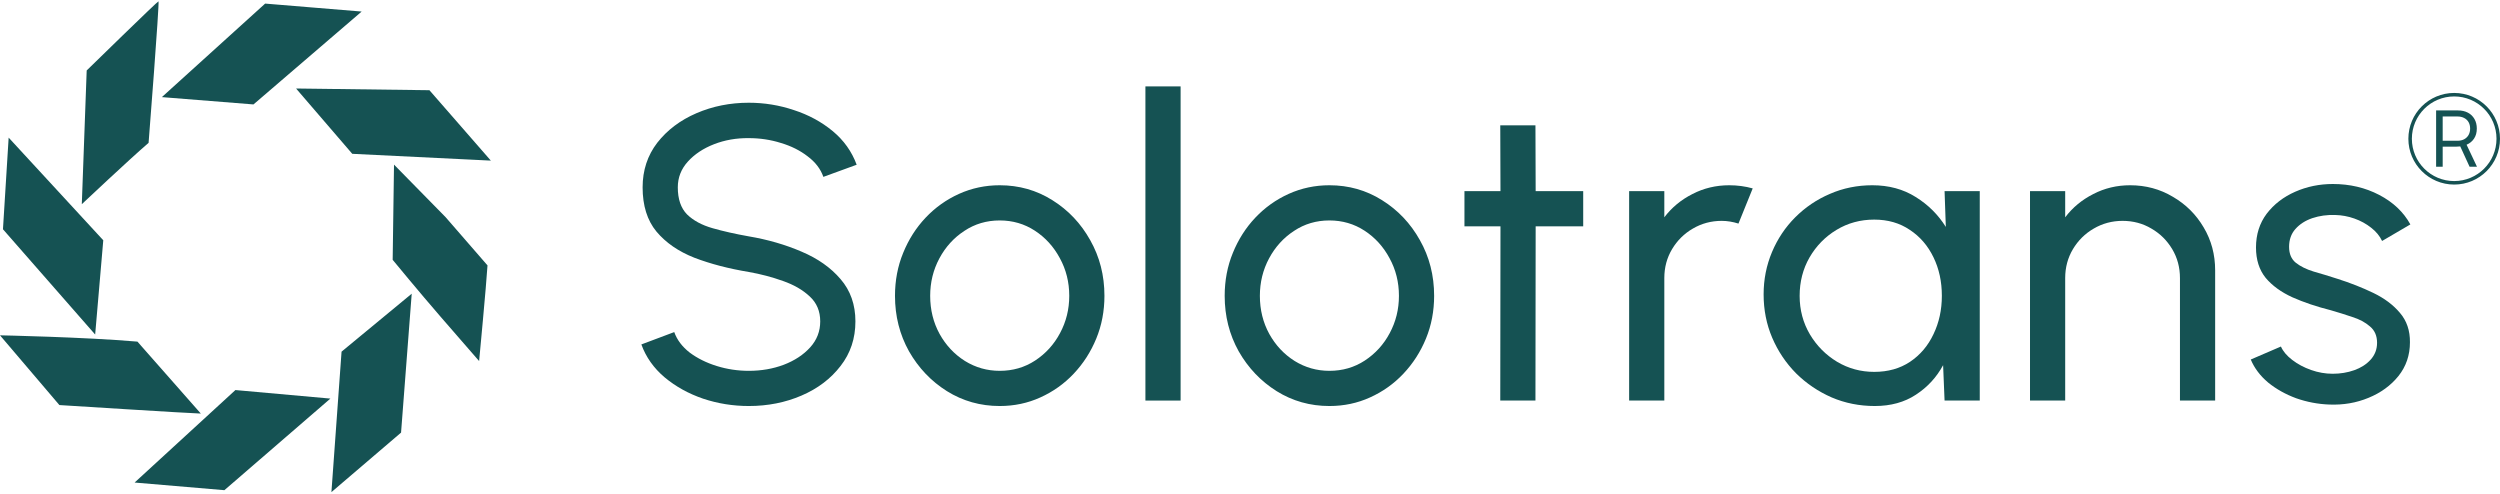
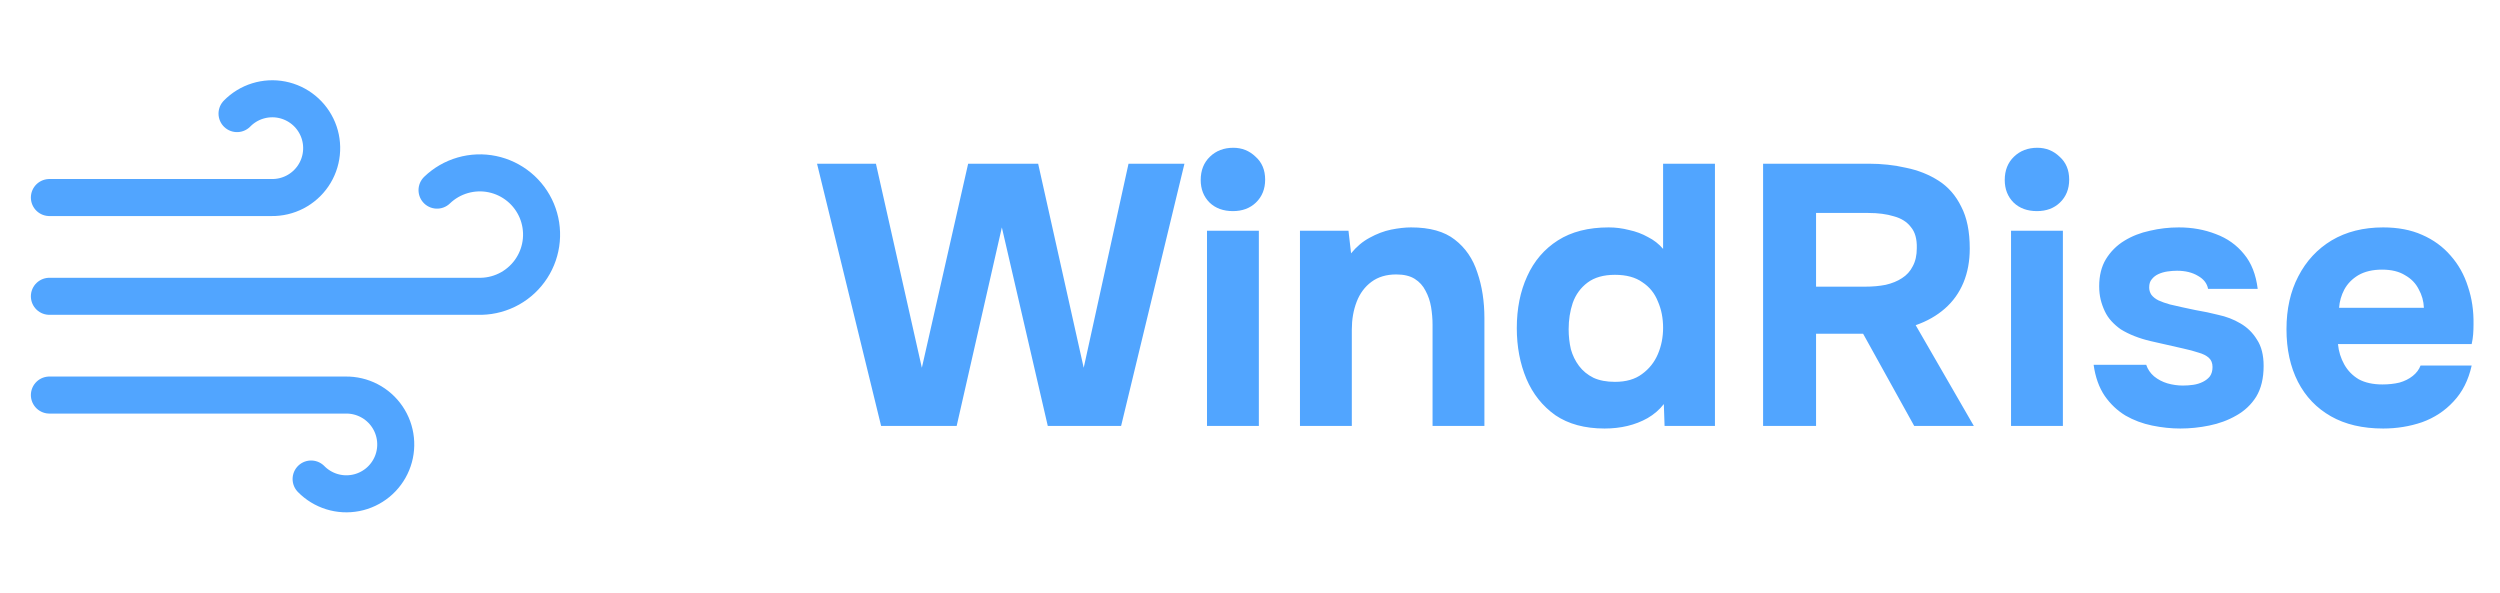
- <svg xmlns="http://www.w3.org/2000/svg" width="1114" height="220" viewBox="0 0 1114 220" fill="none">
-   <path d="M1037.94 180.266C1032.9 180.079 1027.98 179.146 1023.19 177.466C1018.47 175.724 1014.3 173.391 1010.69 170.467C1007.14 167.48 1004.56 164.058 1002.94 160.2L1016.38 154.414C1017.31 156.529 1018.99 158.52 1021.42 160.387C1023.85 162.254 1026.65 163.747 1029.82 164.867C1032.99 165.987 1036.2 166.547 1039.43 166.547C1042.86 166.547 1046.06 166.018 1049.05 164.96C1052.03 163.902 1054.46 162.347 1056.33 160.294C1058.25 158.178 1059.22 155.658 1059.22 152.734C1059.22 149.623 1058.16 147.196 1056.05 145.454C1053.99 143.65 1051.38 142.25 1048.21 141.254C1045.1 140.197 1041.92 139.201 1038.69 138.268C1032.28 136.65 1026.55 134.721 1021.51 132.481C1016.47 130.179 1012.49 127.286 1009.57 123.802C1006.71 120.255 1005.27 115.744 1005.27 110.269C1005.27 104.483 1006.86 99.474 1010.03 95.243C1013.27 91.012 1017.5 87.746 1022.73 85.443C1027.95 83.141 1033.55 81.99 1039.53 81.99C1047.06 81.99 1053.93 83.608 1060.15 86.843C1066.37 90.079 1071.01 94.465 1074.06 100.003L1061.46 107.376C1060.4 105.136 1058.78 103.176 1056.61 101.496C1054.43 99.754 1051.94 98.385 1049.14 97.39C1046.34 96.394 1043.48 95.865 1040.55 95.803C1036.94 95.679 1033.55 96.145 1030.38 97.203C1027.27 98.261 1024.75 99.878 1022.82 102.056C1020.95 104.172 1020.02 106.816 1020.02 109.989C1020.02 113.1 1021.02 115.464 1023.01 117.082C1025.06 118.7 1027.7 120.006 1030.94 121.002C1034.24 121.935 1037.82 123.024 1041.67 124.268C1047.34 126.073 1052.62 128.157 1057.54 130.522C1062.45 132.886 1066.41 135.841 1069.39 139.388C1072.44 142.934 1073.93 147.321 1073.87 152.547C1073.87 158.271 1072.16 163.28 1068.74 167.573C1065.32 171.804 1060.87 175.04 1055.39 177.28C1049.98 179.519 1044.16 180.515 1037.94 180.266Z" fill="#155253" />
-   <path d="M987.07 120.443V178.493H971.39V123.896C971.39 119.167 970.24 114.874 967.94 111.016C965.64 107.159 962.56 104.11 958.7 101.87C954.84 99.568 950.55 98.417 945.82 98.417C941.16 98.417 936.86 99.568 932.94 101.87C929.08 104.11 926 107.159 923.7 111.016C921.4 114.874 920.25 119.167 920.25 123.896V178.493H904.57V85.164H920.25V96.83C923.55 92.475 927.72 89.022 932.76 86.471C937.8 83.857 943.27 82.551 949.18 82.551C956.15 82.551 962.5 84.262 968.22 87.684C974.01 91.044 978.58 95.586 981.94 101.31C985.36 107.034 987.07 113.412 987.07 120.443Z" fill="#155253" />
-   <path d="M866.5 85.164H882.18V178.493H866.5L865.85 162.721C862.93 168.134 858.88 172.52 853.72 175.88C848.62 179.24 842.52 180.92 835.43 180.92C828.58 180.92 822.17 179.644 816.2 177.093C810.23 174.48 804.937 170.903 800.333 166.361C795.791 161.756 792.245 156.468 789.694 150.495C787.143 144.522 785.867 138.082 785.867 131.175C785.867 124.518 787.112 118.234 789.6 112.323C792.089 106.412 795.542 101.248 799.96 96.83C804.44 92.35 809.6 88.866 815.45 86.377C821.3 83.826 827.59 82.551 834.31 82.551C841.65 82.551 848.09 84.293 853.62 87.777C859.16 91.199 863.64 95.648 867.06 101.123L866.5 85.164ZM835.15 165.707C841.3 165.707 846.62 164.214 851.1 161.227C855.65 158.179 859.13 154.072 861.56 148.908C864.05 143.744 865.29 138.051 865.29 131.829C865.29 125.482 864.05 119.758 861.56 114.656C859.07 109.492 855.55 105.416 851.01 102.43C846.53 99.381 841.24 97.857 835.15 97.857C828.99 97.857 823.39 99.381 818.35 102.43C813.31 105.479 809.29 109.585 806.306 114.749C803.382 119.851 801.92 125.545 801.92 131.829C801.92 138.113 803.444 143.837 806.493 149.001C809.54 154.103 813.59 158.179 818.63 161.227C823.67 164.214 829.17 165.707 835.15 165.707Z" fill="#155253" />
-   <path d="M725.941 178.493V85.164H741.621V96.83C744.918 92.475 749.087 89.022 754.127 86.471C759.167 83.857 764.642 82.551 770.553 82.551C774.162 82.551 777.646 83.017 781.006 83.951L774.659 99.63C772.108 98.821 769.62 98.417 767.193 98.417C762.527 98.417 758.233 99.568 754.314 101.87C750.456 104.11 747.376 107.159 745.074 111.016C742.772 114.874 741.621 119.167 741.621 123.896V178.493H725.941Z" fill="#155253" />
-   <path d="M705.476 100.842H684.291L684.197 178.492H668.518L668.611 100.842H652.559V85.163H668.611L668.518 55.857H684.197L684.291 85.163H705.476V100.842Z" fill="#155253" />
-   <path d="M592.383 180.92C583.797 180.92 575.957 178.711 568.864 174.294C561.834 169.876 556.203 163.965 551.972 156.561C547.803 149.095 545.719 140.851 545.719 131.829C545.719 124.985 546.932 118.607 549.359 112.696C551.785 106.723 555.114 101.497 559.345 97.017C563.638 92.475 568.616 88.928 574.278 86.377C579.94 83.826 585.975 82.551 592.383 82.551C600.97 82.551 608.778 84.76 615.809 89.177C622.902 93.595 628.533 99.537 632.702 107.003C636.933 114.469 639.048 122.745 639.048 131.829C639.048 138.611 637.835 144.957 635.408 150.868C632.982 156.779 629.622 162.005 625.329 166.547C621.098 171.027 616.151 174.542 610.489 177.093C604.89 179.644 598.854 180.92 592.383 180.92ZM592.383 165.241C598.232 165.241 603.49 163.716 608.156 160.667C612.885 157.557 616.587 153.481 619.262 148.441C622 143.339 623.369 137.802 623.369 131.829C623.369 125.731 621.969 120.131 619.169 115.029C616.431 109.927 612.729 105.852 608.063 102.803C603.396 99.754 598.17 98.23 592.383 98.23C586.535 98.23 581.277 99.786 576.611 102.897C571.944 105.945 568.242 110.021 565.505 115.123C562.767 120.225 561.398 125.793 561.398 131.829C561.398 138.051 562.798 143.713 565.598 148.815C568.398 153.854 572.162 157.868 576.891 160.854C581.619 163.778 586.784 165.241 592.383 165.241Z" fill="#155253" />
-   <path d="M510.398 178.493V38.499H526.078V178.493H510.398Z" fill="#155253" />
-   <path d="M445.473 180.92C436.887 180.92 429.047 178.711 421.954 174.294C414.923 169.876 409.293 163.965 405.062 156.561C400.893 149.095 398.809 140.851 398.809 131.829C398.809 124.985 400.022 118.607 402.448 112.696C404.875 106.723 408.204 101.497 412.435 97.017C416.728 92.475 421.705 88.928 427.367 86.377C433.029 83.826 439.065 82.551 445.473 82.551C454.06 82.551 461.868 84.76 468.899 89.177C475.992 93.595 481.623 99.537 485.792 107.003C490.023 114.469 492.138 122.745 492.138 131.829C492.138 138.611 490.925 144.957 488.498 150.868C486.072 156.779 482.712 162.005 478.419 166.547C474.188 171.027 469.241 174.542 463.579 177.093C457.979 179.644 451.944 180.92 445.473 180.92ZM445.473 165.241C451.322 165.241 456.58 163.716 461.246 160.667C465.975 157.557 469.677 153.481 472.352 148.441C475.09 143.339 476.459 137.802 476.459 131.829C476.459 125.731 475.059 120.131 472.259 115.029C469.521 109.927 465.819 105.852 461.153 102.803C456.486 99.754 451.26 98.23 445.473 98.23C439.625 98.23 434.367 99.786 429.701 102.897C425.034 105.945 421.332 110.021 418.594 115.123C415.857 120.225 414.488 125.793 414.488 131.829C414.488 138.051 415.888 143.713 418.688 148.815C421.488 153.854 425.252 157.868 429.981 160.854C434.709 163.778 439.874 165.241 445.473 165.241Z" fill="#155253" />
-   <path d="M333.667 180.92C326.636 180.92 319.854 179.831 313.321 177.654C306.788 175.414 301.064 172.241 296.149 168.134C291.295 164.028 287.842 159.143 285.789 153.481L300.442 147.975C301.686 151.459 303.988 154.508 307.348 157.121C310.77 159.672 314.783 161.663 319.388 163.094C323.992 164.525 328.752 165.241 333.667 165.241C339.267 165.241 344.462 164.339 349.253 162.534C354.106 160.668 358.026 158.086 361.013 154.788C363.999 151.49 365.492 147.633 365.492 143.215C365.492 138.673 363.937 134.971 360.826 132.109C357.715 129.185 353.733 126.883 348.88 125.203C344.027 123.46 338.956 122.123 333.667 121.189C324.645 119.696 316.557 117.581 309.401 114.843C302.308 112.043 296.677 108.154 292.509 103.177C288.402 98.199 286.349 91.635 286.349 83.484C286.349 75.894 288.527 69.267 292.882 63.605C297.3 57.943 303.117 53.557 310.335 50.446C317.552 47.335 325.33 45.779 333.667 45.779C340.573 45.779 347.262 46.868 353.733 49.046C360.266 51.161 366.021 54.272 370.999 58.379C375.976 62.485 379.554 67.494 381.732 73.405L366.892 78.818C365.648 75.271 363.315 72.223 359.893 69.672C356.533 67.058 352.551 65.067 347.946 63.699C343.404 62.267 338.645 61.552 333.667 61.552C328.13 61.49 322.965 62.392 318.174 64.259C313.383 66.125 309.495 68.707 306.508 72.005C303.522 75.302 302.028 79.129 302.028 83.484C302.028 88.711 303.397 92.724 306.135 95.524C308.935 98.262 312.73 100.315 317.521 101.684C322.312 103.052 327.694 104.266 333.667 105.323C342.129 106.755 349.969 109.026 357.186 112.136C364.404 115.185 370.19 119.261 374.545 124.363C378.963 129.465 381.172 135.749 381.172 143.215C381.172 150.806 378.963 157.432 374.545 163.094C370.19 168.756 364.404 173.143 357.186 176.254C349.969 179.365 342.129 180.92 333.667 180.92Z" fill="#155253" />
-   <path fill-rule="evenodd" clip-rule="evenodd" d="M38.63 31.398L36.453 90.986C36.453 90.986 57.618 71.034 66.211 63.65C66.211 63.65 71.115 1.19 70.624 0.59C70.416 0.337 38.63 31.398 38.63 31.398ZM72.124 43.274L112.948 46.536L161.156 5.148L118.151 1.599L72.124 43.274ZM131.926 39.435L156.972 68.541L218.717 71.567L191.352 40.2L131.926 39.435ZM3.858 61.329L1.321 102.16L42.405 149.067L46.019 107.067L3.858 61.329ZM175.57 73.353L174.974 115.774C174.974 115.774 186.987 130.384 196.393 141.211L213.496 160.893C213.496 160.893 216.72 126.831 217.232 118.263L198.539 96.749L175.57 73.353ZM183.46 130.874L152.198 156.697L147.684 219.288L178.711 192.767L183.46 130.874ZM0 149.418L26.465 180.495C26.465 180.495 85.541 184.236 89.486 184.286L61.241 152.227C37.631 150.182 0 149.418 0 149.418ZM59.98 215.021L99.989 218.423L147.213 177.61L104.896 173.81L59.98 215.021Z" fill="#155253" />
-   <path d="M1103.74 74.293H1100.44L1096.29 65.241C1095.75 65.312 1095.17 65.348 1094.58 65.348H1088.46V74.293H1085.53V49.208H1095.29C1096.97 49.208 1098.44 49.541 1099.7 50.208C1100.97 50.874 1101.94 51.821 1102.63 53.047C1103.32 54.261 1103.67 55.671 1103.67 57.278C1103.67 59.028 1103.26 60.516 1102.45 61.742C1101.66 62.956 1100.54 63.872 1099.11 64.491L1103.74 74.293ZM1088.46 62.724H1095.04C1096.17 62.724 1097.16 62.503 1098.01 62.063C1098.86 61.611 1099.52 60.974 1099.99 60.153C1100.45 59.331 1100.69 58.379 1100.69 57.296C1100.69 56.189 1100.45 55.231 1099.99 54.421C1099.52 53.612 1098.86 52.993 1098.01 52.565C1097.16 52.124 1096.17 51.904 1095.04 51.904H1088.46V62.724Z" fill="#155253" />
-   <path d="M1112.44 61.829C1112.44 51.415 1104 42.973 1093.59 42.973C1083.17 42.973 1074.73 51.415 1074.73 61.829C1074.73 72.242 1083.17 80.684 1093.59 80.684V82.242C1082.31 82.242 1073.17 73.103 1073.17 61.829C1073.17 50.555 1082.31 41.415 1093.59 41.415C1104.86 41.415 1114 50.555 1114 61.829C1114 73.103 1104.86 82.242 1093.59 82.242V80.684C1104 80.684 1112.44 72.242 1112.44 61.829Z" fill="#155253" />
+ <svg xmlns="http://www.w3.org/2000/svg" width="135" height="32" viewBox="0 0 135 32" fill="none">
+   <path d="M23.6 10.267C23.99 9.891 24.466 9.616 24.987 9.466C25.507 9.316 26.056 9.294 26.587 9.404C27.117 9.514 27.613 9.751 28.032 10.096C28.45 10.44 28.777 10.881 28.987 11.381C29.196 11.881 29.28 12.424 29.232 12.964C29.184 13.504 29.005 14.023 28.711 14.478C28.417 14.933 28.016 15.31 27.544 15.575C27.071 15.84 26.541 15.986 26 16H2.667" stroke="#51A5FF" stroke-width="2" stroke-linecap="round" stroke-linejoin="round" />
+   <path d="M12.8 6.134C13.109 5.819 13.491 5.585 13.912 5.454C14.334 5.323 14.781 5.299 15.214 5.383C15.647 5.468 16.052 5.658 16.394 5.938C16.735 6.217 17.002 6.577 17.17 6.985C17.338 7.393 17.402 7.837 17.356 8.276C17.311 8.714 17.157 9.135 16.909 9.5C16.661 9.865 16.326 10.162 15.935 10.366C15.543 10.57 15.108 10.673 14.666 10.667H2.667" stroke="#51A5FF" stroke-width="2" stroke-linecap="round" stroke-linejoin="round" />
+   <path d="M16.8 25.867C17.109 26.182 17.491 26.415 17.912 26.546C18.334 26.677 18.781 26.701 19.214 26.617C19.647 26.533 20.052 26.342 20.394 26.063C20.735 25.783 21.002 25.423 21.17 25.015C21.338 24.607 21.402 24.164 21.356 23.725C21.311 23.286 21.157 22.865 20.909 22.5C20.661 22.135 20.326 21.838 19.935 21.634C19.544 21.43 19.108 21.327 18.666 21.333H2.667" stroke="#51A5FF" stroke-width="2" stroke-linecap="round" stroke-linejoin="round" />
+   <path d="M47.58 23L44.12 8.84H47.3L49.78 19.86L52.28 8.84H56.06L58.52 19.86L60.94 8.84H63.96L60.54 23H56.58L54.1 12.28L51.66 23H47.58ZM65.178 23V12.46H67.978V23H65.178ZM66.578 11.4C66.058 11.4 65.638 11.247 65.318 10.94C64.998 10.62 64.838 10.213 64.838 9.72C64.838 9.2 65.005 8.78 65.338 8.46C65.671 8.14 66.091 7.98 66.598 7.98C67.065 7.98 67.465 8.14 67.798 8.46C68.145 8.767 68.318 9.18 68.318 9.7C68.318 10.207 68.151 10.62 67.818 10.94C67.498 11.247 67.085 11.4 66.578 11.4ZM70.198 23V12.46H72.818L72.958 13.68C73.251 13.32 73.584 13.04 73.958 12.84C74.344 12.627 74.731 12.48 75.118 12.4C75.518 12.32 75.878 12.28 76.198 12.28C77.211 12.28 77.998 12.5 78.558 12.94C79.131 13.38 79.538 13.973 79.778 14.72C80.031 15.453 80.158 16.273 80.158 17.18V23H77.358V17.54C77.358 17.22 77.331 16.9 77.278 16.58C77.224 16.26 77.124 15.967 76.978 15.7C76.844 15.433 76.651 15.22 76.398 15.06C76.144 14.9 75.811 14.82 75.398 14.82C74.864 14.82 74.418 14.953 74.058 15.22C73.698 15.487 73.431 15.847 73.258 16.3C73.084 16.753 72.998 17.253 72.998 17.8V23H70.198ZM86.647 23.14C85.58 23.14 84.694 22.9 83.987 22.42C83.294 21.927 82.774 21.273 82.427 20.46C82.08 19.633 81.907 18.72 81.907 17.72C81.907 16.667 82.094 15.733 82.467 14.92C82.84 14.093 83.394 13.447 84.127 12.98C84.86 12.513 85.774 12.28 86.867 12.28C87.24 12.28 87.607 12.327 87.967 12.42C88.34 12.5 88.68 12.627 88.987 12.8C89.307 12.96 89.58 13.173 89.807 13.44V8.84H92.607V23H89.887L89.847 21.82C89.607 22.127 89.314 22.38 88.967 22.58C88.634 22.767 88.274 22.907 87.887 23C87.5 23.093 87.087 23.14 86.647 23.14ZM87.207 20.62C87.807 20.62 88.294 20.48 88.667 20.2C89.054 19.92 89.34 19.56 89.527 19.12C89.714 18.68 89.807 18.207 89.807 17.7C89.807 17.18 89.714 16.707 89.527 16.28C89.354 15.84 89.074 15.493 88.687 15.24C88.314 14.973 87.82 14.84 87.207 14.84C86.594 14.84 86.1 14.98 85.727 15.26C85.354 15.54 85.087 15.907 84.927 16.36C84.78 16.8 84.707 17.273 84.707 17.78C84.707 18.153 84.747 18.513 84.827 18.86C84.92 19.193 85.067 19.493 85.267 19.76C85.467 20.027 85.727 20.24 86.047 20.4C86.367 20.547 86.754 20.62 87.207 20.62ZM95.207 23V8.84H100.907C101.614 8.84 102.287 8.913 102.927 9.06C103.58 9.193 104.167 9.427 104.687 9.76C105.207 10.093 105.614 10.56 105.907 11.16C106.214 11.747 106.367 12.5 106.367 13.42C106.367 14.1 106.254 14.713 106.027 15.26C105.8 15.807 105.467 16.273 105.027 16.66C104.587 17.047 104.06 17.347 103.447 17.56L106.587 23H103.367L100.607 18.02H98.067V23H95.207ZM98.067 15.48H100.707C101.12 15.48 101.494 15.447 101.827 15.38C102.174 15.3 102.467 15.18 102.707 15.02C102.96 14.86 103.154 14.647 103.287 14.38C103.434 14.113 103.507 13.787 103.507 13.4C103.52 12.907 103.414 12.527 103.187 12.26C102.974 11.98 102.667 11.787 102.267 11.68C101.88 11.56 101.42 11.5 100.887 11.5H98.067V15.48ZM108.596 23V12.46H111.396V23H108.596ZM109.996 11.4C109.476 11.4 109.056 11.247 108.736 10.94C108.416 10.62 108.256 10.213 108.256 9.72C108.256 9.2 108.423 8.78 108.756 8.46C109.089 8.14 109.509 7.98 110.016 7.98C110.483 7.98 110.883 8.14 111.216 8.46C111.563 8.767 111.736 9.18 111.736 9.7C111.736 10.207 111.569 10.62 111.236 10.94C110.916 11.247 110.503 11.4 109.996 11.4ZM117.736 23.14C117.242 23.14 116.736 23.087 116.216 22.98C115.696 22.873 115.216 22.693 114.776 22.44C114.336 22.173 113.962 21.82 113.656 21.38C113.349 20.927 113.149 20.367 113.056 19.7H115.896C115.976 19.94 116.116 20.147 116.316 20.32C116.529 20.493 116.769 20.62 117.036 20.7C117.316 20.78 117.596 20.82 117.876 20.82C118.062 20.82 118.249 20.807 118.436 20.78C118.622 20.753 118.796 20.7 118.956 20.62C119.116 20.54 119.242 20.44 119.336 20.32C119.429 20.187 119.476 20.02 119.476 19.82C119.476 19.607 119.409 19.44 119.276 19.32C119.142 19.2 118.956 19.107 118.716 19.04C118.476 18.96 118.202 18.887 117.896 18.82C117.349 18.7 116.762 18.567 116.136 18.42C115.509 18.273 114.969 18.06 114.516 17.78C114.329 17.647 114.162 17.5 114.016 17.34C113.869 17.18 113.749 17 113.656 16.8C113.562 16.6 113.489 16.393 113.436 16.18C113.382 15.953 113.356 15.713 113.356 15.46C113.356 14.887 113.476 14.4 113.716 14C113.969 13.587 114.302 13.253 114.716 13C115.129 12.747 115.589 12.567 116.096 12.46C116.602 12.34 117.122 12.28 117.656 12.28C118.376 12.28 119.042 12.4 119.656 12.64C120.269 12.867 120.776 13.227 121.176 13.72C121.576 14.2 121.822 14.827 121.916 15.6H119.236C119.182 15.307 119.002 15.073 118.696 14.9C118.389 14.713 118.009 14.62 117.556 14.62C117.396 14.62 117.222 14.633 117.036 14.66C116.862 14.687 116.702 14.733 116.556 14.8C116.409 14.867 116.289 14.96 116.196 15.08C116.102 15.187 116.056 15.333 116.056 15.52C116.056 15.667 116.096 15.8 116.176 15.92C116.269 16.04 116.396 16.14 116.556 16.22C116.729 16.3 116.936 16.373 117.176 16.44C117.629 16.547 118.082 16.647 118.536 16.74C119.002 16.82 119.416 16.907 119.776 17C120.216 17.093 120.616 17.247 120.976 17.46C121.349 17.673 121.649 17.967 121.876 18.34C122.116 18.7 122.236 19.173 122.236 19.76C122.236 20.427 122.102 20.98 121.836 21.42C121.569 21.847 121.209 22.187 120.756 22.44C120.316 22.693 119.829 22.873 119.296 22.98C118.776 23.087 118.256 23.14 117.736 23.14ZM128.69 23.14C127.583 23.14 126.643 22.92 125.87 22.48C125.096 22.04 124.503 21.42 124.09 20.62C123.676 19.807 123.47 18.86 123.47 17.78C123.47 16.687 123.683 15.733 124.11 14.92C124.536 14.093 125.136 13.447 125.91 12.98C126.696 12.513 127.623 12.28 128.69 12.28C129.49 12.28 130.19 12.413 130.79 12.68C131.403 12.947 131.916 13.32 132.33 13.8C132.756 14.28 133.07 14.84 133.27 15.48C133.483 16.107 133.583 16.787 133.57 17.52C133.57 17.707 133.563 17.887 133.55 18.06C133.536 18.233 133.51 18.407 133.47 18.58H126.25C126.29 18.98 126.403 19.347 126.59 19.68C126.776 20.013 127.036 20.28 127.37 20.48C127.716 20.667 128.143 20.76 128.65 20.76C128.983 20.76 129.29 20.727 129.57 20.66C129.85 20.58 130.09 20.46 130.29 20.3C130.49 20.14 130.63 19.953 130.71 19.74H133.47C133.296 20.527 132.97 21.173 132.49 21.68C132.023 22.187 131.456 22.56 130.79 22.8C130.123 23.027 129.423 23.14 128.69 23.14ZM126.31 16.62H130.89C130.876 16.26 130.783 15.927 130.61 15.62C130.45 15.3 130.203 15.047 129.87 14.86C129.55 14.66 129.136 14.56 128.63 14.56C128.123 14.56 127.696 14.66 127.35 14.86C127.016 15.06 126.763 15.32 126.59 15.64C126.43 15.947 126.336 16.273 126.31 16.62Z" fill="#51A5FF" />
</svg>
